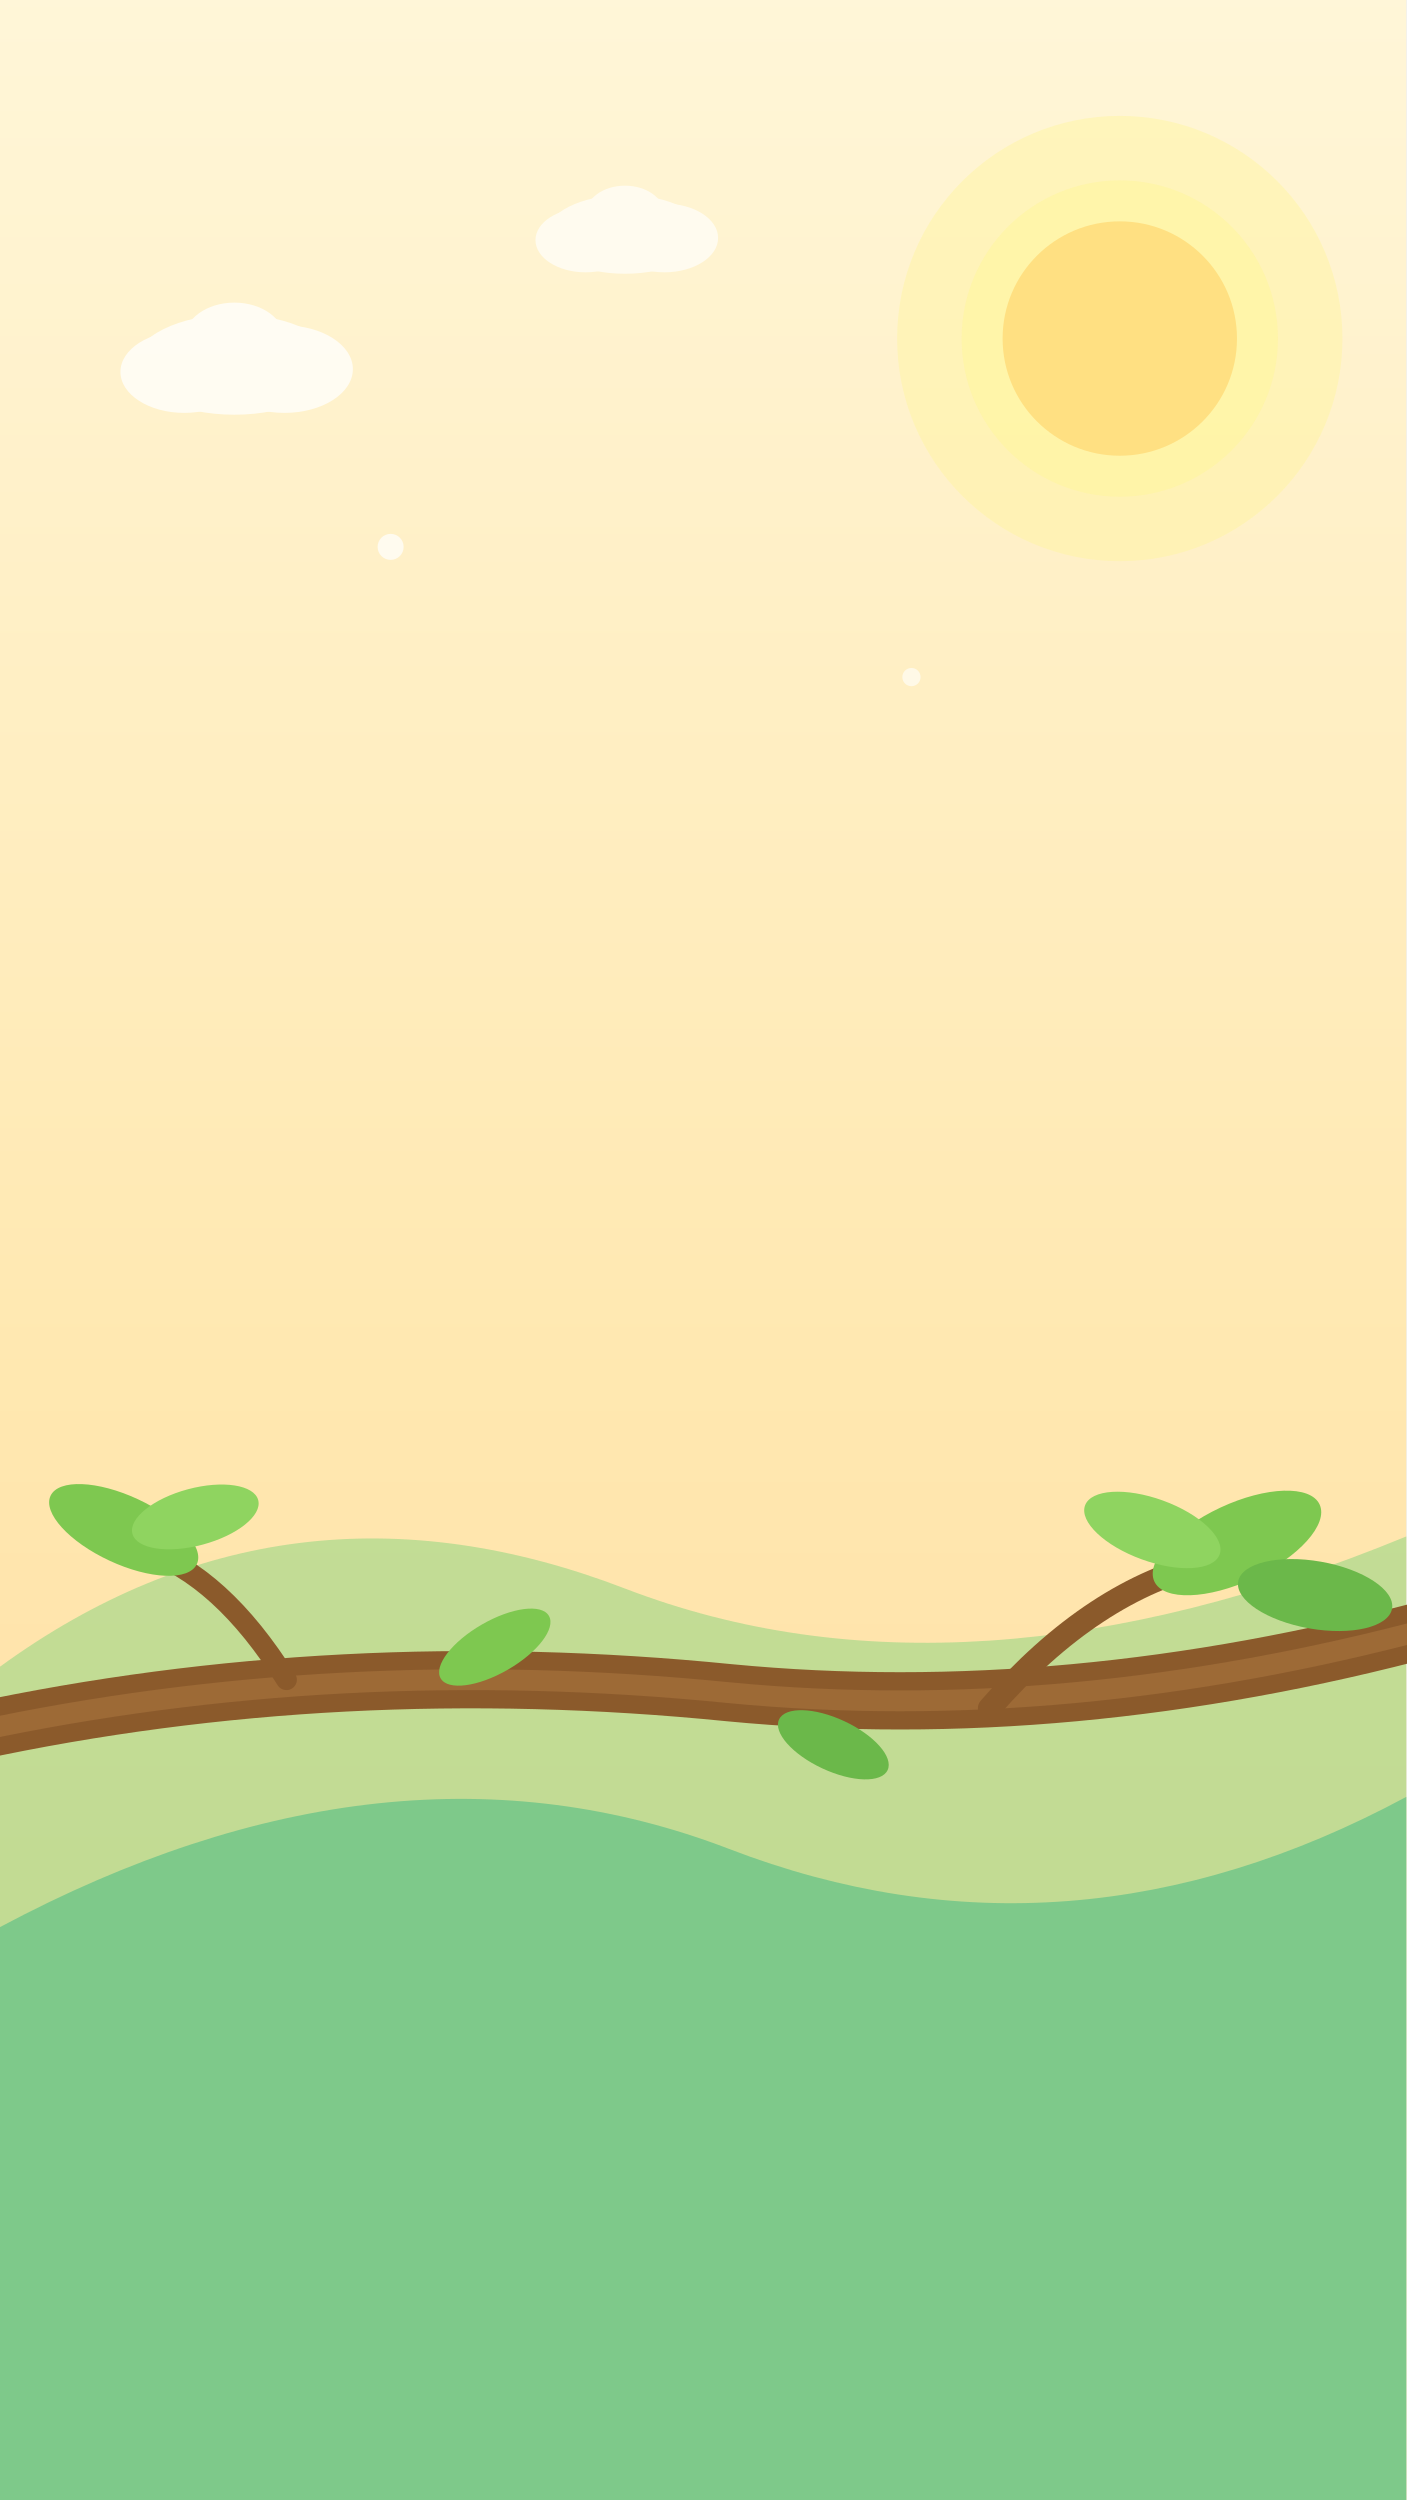
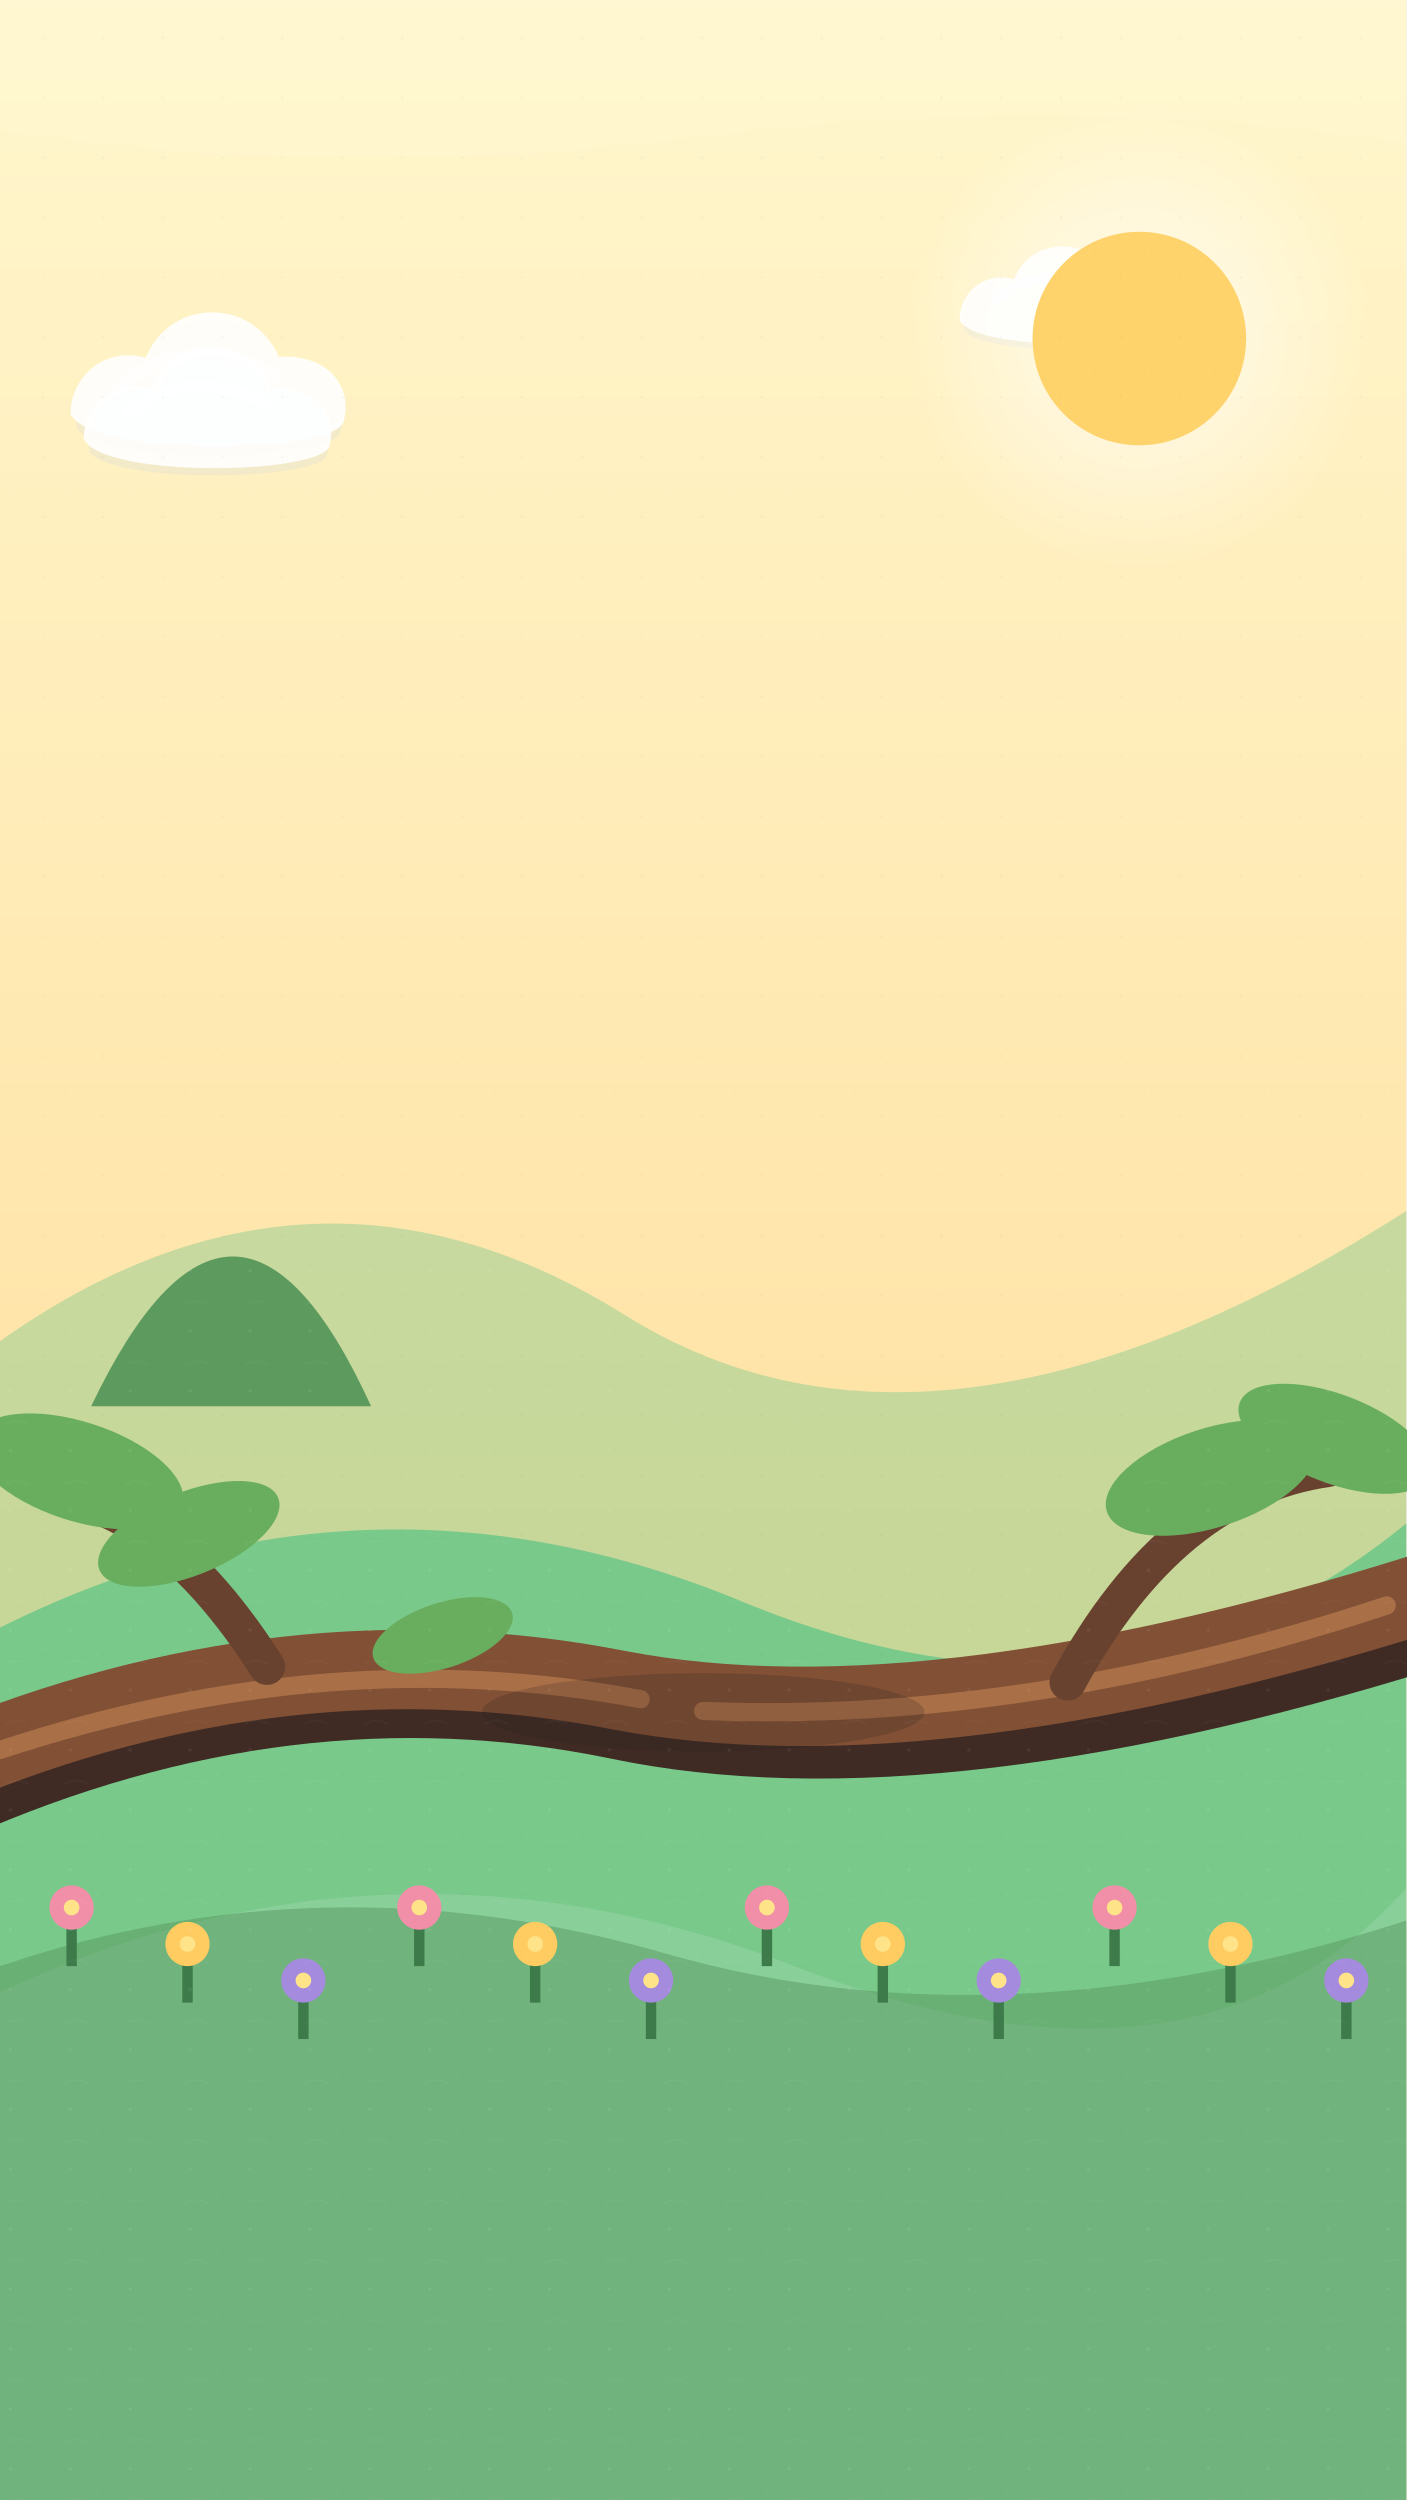
<svg xmlns="http://www.w3.org/2000/svg" width="1080" height="1920" viewBox="0 0 1080 1920">
  <defs>
-     <linearGradient id="mg" x1="0" y1="0" x2="0" y2="1">
-       <stop offset="0%" stop-color="#FFF6D8" />
-       <stop offset="55%" stop-color="#FFE8B0" />
-       <stop offset="100%" stop-color="#FFD8A0" />
+     <linearGradient id="morning_glow_sky" x1="0" y1="0" x2="0" y2="1">
+       <stop offset="0" stop-color="#FFF7CE" />
+       <stop offset="1" stop-color="#FFD58A" />
    </linearGradient>
+     <linearGradient id="morning_glow_shine" x1="0" y1="0" x2="1" y2="1">
+       <stop offset="0" stop-color="#FFFFFF" stop-opacity=".45" />
+       <stop offset=".55" stop-color="#FFFFFF" stop-opacity=".05" />
+       <stop offset="1" stop-color="#1E2440" stop-opacity=".12" />
+     </linearGradient>
+     <radialGradient id="morning_glow_glow">
+       <stop offset="0" stop-color="#FFFFFF" stop-opacity=".72" />
+       <stop offset="1" stop-color="#FFFFFF" stop-opacity="0" />
+     </radialGradient>
+     <pattern id="morning_glow_grain" width="46" height="46" patternUnits="userSpaceOnUse">
+       <circle cx="8" cy="10" r="1.3" fill="#FFFFFF" opacity=".12" />
+       <circle cx="33" cy="29" r="1" fill="#24304A" opacity=".06" />
+       <path d="M4 36 Q13 31 22 36" fill="none" stroke="#FFFFFF" stroke-width="1" opacity=".07" />
+     </pattern>
  </defs>
-   <rect width="1080" height="1920" fill="url(#mg)" />
-   <circle cx="860.0" cy="260.0" r="171.0" fill="#FFF59D" opacity="0.45" />
-   <circle cx="860.0" cy="260.0" r="121.5" fill="#FFF59D" opacity="0.55" />
-   <circle cx="860.0" cy="260.0" r="90.0" fill="#FFE082" />
-   <g opacity="0.75">
-     <ellipse cx="180.0" cy="280.0" rx="77.0" ry="38.5" fill="#FFFFFF" />
-     <ellipse cx="141.5" cy="285.6" rx="49.0" ry="31.5" fill="#FFFFFF" />
-     <ellipse cx="218.5" cy="283.5" rx="52.5" ry="33.6" fill="#FFFFFF" />
-     <ellipse cx="180.0" cy="260.4" rx="38.5" ry="28.0" fill="#FFFFFF" />
+   <rect width="1080" height="1920" fill="url(#morning_glow_sky)" />
+   <g transform="translate(155.0 310.0) scale(0.8)">
+     <path d="M-120 24 C-126-22-88-52-48-40 C-28-90 46-96 70-42 C118-48 148-12 132 30            C112 54-92 58-120 24Z" fill="#C7D2E2" opacity=".22" />
+     <path d="M-126 10 C-126-28-91-55-54-44 C-30-102 49-102 74-45            C119-48 146-18 136 18 C124 48-105 52-126 10Z" fill="#FFFFFF" opacity=".88" />
+     <path d="M-82-12 C-48-50 21-60 74-24" fill="none" stroke="#FFFFFF" stroke-width="13" opacity=".6" />
  </g>
-   <g opacity="0.65">
-     <ellipse cx="480.0" cy="180.0" rx="60.5" ry="30.25" fill="#FFFFFF" />
-     <ellipse cx="449.75" cy="184.4" rx="38.5" ry="24.75" fill="#FFFFFF" />
-     <ellipse cx="510.25" cy="182.75" rx="41.25" ry="26.4" fill="#FFFFFF" />
-     <ellipse cx="480.0" cy="164.6" rx="30.25" ry="22.0" fill="#FFFFFF" />
+   <g transform="translate(810.0 240.0) scale(0.58)">
+     <path d="M-120 24 C-126-22-88-52-48-40 C-28-90 46-96 70-42 C118-48 148-12 132 30            C112 54-92 58-120 24Z" fill="#C7D2E2" opacity=".22" />
+     <path d="M-126 10 C-126-28-91-55-54-44 C-30-102 49-102 74-45            C119-48 146-18 136 18 C124 48-105 52-126 10Z" fill="#FFFFFF" opacity=".88" />
+     <path d="M-82-12 C-48-50 21-60 74-24" fill="none" stroke="#FFFFFF" stroke-width="13" opacity=".6" />
  </g>
-   <path d="M0 1280 Q220 1120 480 1220 T1080 1180 L1080 1920 L0 1920 Z" fill="#A8D98A" opacity="0.7" />
-   <path d="M0 1480 Q300 1320 560 1420 T1080 1380 L1080 1920 L0 1920 Z" fill="#7EC98A" opacity="1.0" />
-   <path d="M-20 1330 Q260 1270 560 1300 Q820 1325 1100 1250" fill="none" stroke="#8B5A2B" stroke-width="44" stroke-linecap="round" />
-   <path d="M-20 1330 Q260 1270 560 1300 Q820 1325 1100 1250" fill="none" stroke="#A8743E" stroke-width="16" stroke-linecap="round" opacity="0.6" />
-   <path d="M760 1312 Q840 1220 930 1200" fill="none" stroke="#8B5A2B" stroke-width="18" stroke-linecap="round" />
-   <path d="M220 1290 Q170 1210 110 1190" fill="none" stroke="#8B5A2B" stroke-width="16" stroke-linecap="round" />
-   <ellipse cx="950" cy="1185" rx="70" ry="30" fill="#7EC850" transform="rotate(-25 950 1185)" />
-   <ellipse cx="885" cy="1175" rx="55" ry="24" fill="#8FD460" transform="rotate(20 885 1175)" />
-   <ellipse cx="1010" cy="1225" rx="60" ry="26" fill="#6BB84A" transform="rotate(10 1010 1225)" />
-   <ellipse cx="95" cy="1175" rx="62" ry="26" fill="#7EC850" transform="rotate(25 95 1175)" />
-   <ellipse cx="150" cy="1165" rx="50" ry="22" fill="#8FD460" transform="rotate(-15 150 1165)" />
-   <ellipse cx="380" cy="1265" rx="48" ry="20" fill="#7EC850" transform="rotate(-30 380 1265)" />
-   <ellipse cx="640" cy="1340" rx="46" ry="20" fill="#6BB84A" transform="rotate(25 640 1340)" />
-   <circle cx="300" cy="420" r="10" fill="#FFFFFF" opacity="0.7" />
-   <circle cx="700" cy="520" r="7" fill="#FFFFFF" opacity="0.6" />
+   <path d="M0 1030 Q240 860 480 1010 T1080 930 V1920 H0Z" fill="#79C98B" opacity=".42" />
+   <path d="M0 1250 Q280 1110 570 1230 T1080 1170 V1920 H0Z" fill="#79C98B" />
+   <path d="M0 1530 Q300 1390 610 1510 T1080 1450 V1920 H0Z" fill="#FFFFFF" opacity=".12" />
+   <circle cx="875" cy="260" r="180" fill="url(#morning_glow_glow)" />
+   <circle cx="875" cy="260" r="82" fill="#FFD36B" />
+   <g transform="translate(155.0 330.0) scale(0.72)">
+     <path d="M-120 24 C-126-22-88-52-48-40 C-28-90 46-96 70-42 C118-48 148-12 132 30            C112 54-92 58-120 24Z" fill="#C7D2E2" opacity=".22" />
+     <path d="M-126 10 C-126-28-91-55-54-44 C-30-102 49-102 74-45            C119-48 146-18 136 18 C124 48-105 52-126 10Z" fill="#FFFFFF" opacity=".88" />
+     <path d="M-82-12 C-48-50 21-60 74-24" fill="none" stroke="#FFFFFF" stroke-width="13" opacity=".6" />
+   </g>
+   <path d="M70 1080 Q180 850 285 1080" fill="#5D9A5E" />
+   <g transform="translate(0 1420)">
+     <path d="M0 90 Q250 5 510 80 T1080 55 V590 H0Z" fill="#57945C" opacity=".48" />
+     <path d="M55 90 v-42" stroke="#3E7B4B" stroke-width="8" />
+     <circle cx="55" cy="45" r="17" fill="#F18FA8" />
+     <circle cx="55" cy="45" r="6" fill="#FFE388" />
+     <path d="M144 118 v-42" stroke="#3E7B4B" stroke-width="8" />
+     <circle cx="144" cy="73" r="17" fill="#FFCC62" />
+     <circle cx="144" cy="73" r="6" fill="#FFE388" />
+     <path d="M233 146 v-42" stroke="#3E7B4B" stroke-width="8" />
+     <circle cx="233" cy="101" r="17" fill="#A58BDE" />
+     <circle cx="233" cy="101" r="6" fill="#FFE388" />
+     <path d="M322 90 v-42" stroke="#3E7B4B" stroke-width="8" />
+     <circle cx="322" cy="45" r="17" fill="#F18FA8" />
+     <circle cx="322" cy="45" r="6" fill="#FFE388" />
+     <path d="M411 118 v-42" stroke="#3E7B4B" stroke-width="8" />
+     <circle cx="411" cy="73" r="17" fill="#FFCC62" />
+     <circle cx="411" cy="73" r="6" fill="#FFE388" />
+     <path d="M500 146 v-42" stroke="#3E7B4B" stroke-width="8" />
+     <circle cx="500" cy="101" r="17" fill="#A58BDE" />
+     <circle cx="500" cy="101" r="6" fill="#FFE388" />
+     <path d="M589 90 v-42" stroke="#3E7B4B" stroke-width="8" />
+     <circle cx="589" cy="45" r="17" fill="#F18FA8" />
+     <circle cx="589" cy="45" r="6" fill="#FFE388" />
+     <path d="M678 118 v-42" stroke="#3E7B4B" stroke-width="8" />
+     <circle cx="678" cy="73" r="17" fill="#FFCC62" />
+     <circle cx="678" cy="73" r="6" fill="#FFE388" />
+     <path d="M767 146 v-42" stroke="#3E7B4B" stroke-width="8" />
+     <circle cx="767" cy="101" r="17" fill="#A58BDE" />
+     <circle cx="767" cy="101" r="6" fill="#FFE388" />
+     <path d="M856 90 v-42" stroke="#3E7B4B" stroke-width="8" />
+     <circle cx="856" cy="45" r="17" fill="#F18FA8" />
+     <circle cx="856" cy="45" r="6" fill="#FFE388" />
+     <path d="M945 118 v-42" stroke="#3E7B4B" stroke-width="8" />
+     <circle cx="945" cy="73" r="17" fill="#FFCC62" />
+     <circle cx="945" cy="73" r="6" fill="#FFE388" />
+     <path d="M1034 146 v-42" stroke="#3E7B4B" stroke-width="8" />
+     <circle cx="1034" cy="101" r="17" fill="#A58BDE" />
+     <circle cx="1034" cy="101" r="6" fill="#FFE388" />
+   </g>
+   <g>
+     <path d="M-40 1375 Q220 1260 475 1312 Q720 1364 1120 1235" fill="none" stroke="#3F2A24" stroke-width="78" stroke-linecap="round" />
+     <path d="M-40 1356 Q220 1248 475 1298 Q720 1345 1120 1215" fill="none" stroke="#815035" stroke-width="61" stroke-linecap="round" />
+     <path d="M0 1344 Q255 1260 492 1305 M540 1314 Q790 1324 1065 1233" fill="none" stroke="#B77A4D" stroke-width="14" stroke-linecap="round" opacity=".75" />
+     <path d="M205 1280 Q135 1170 55 1150 M820 1292 Q900 1145 1020 1128" fill="none" stroke="#68422F" stroke-width="28" stroke-linecap="round" />
+     <g fill="#69AE5E">
+       <ellipse cx="60" cy="1130" rx="84" ry="38" transform="rotate(18 60 1130)" />
+       <ellipse cx="145" cy="1178" rx="74" ry="32" transform="rotate(-22 145 1178)" />
+       <ellipse cx="930" cy="1135" rx="84" ry="38" transform="rotate(-18 930 1135)" />
+       <ellipse cx="1025" cy="1105" rx="78" ry="34" transform="rotate(21 1025 1105)" />
+       <ellipse cx="340" cy="1256" rx="56" ry="25" transform="rotate(-18 340 1256)" />
+     </g>
+     <ellipse cx="540" cy="1315" rx="170" ry="30" fill="#281D20" opacity=".2" />
+   </g>
+   <rect width="1080" height="1920" fill="url(#morning_glow_grain)" opacity=".55" />
+   <path d="M0 0 H1080 V110 Q820 70 540 105 T0 100 Z" fill="#FFFFFF" opacity=".06" />
</svg>
